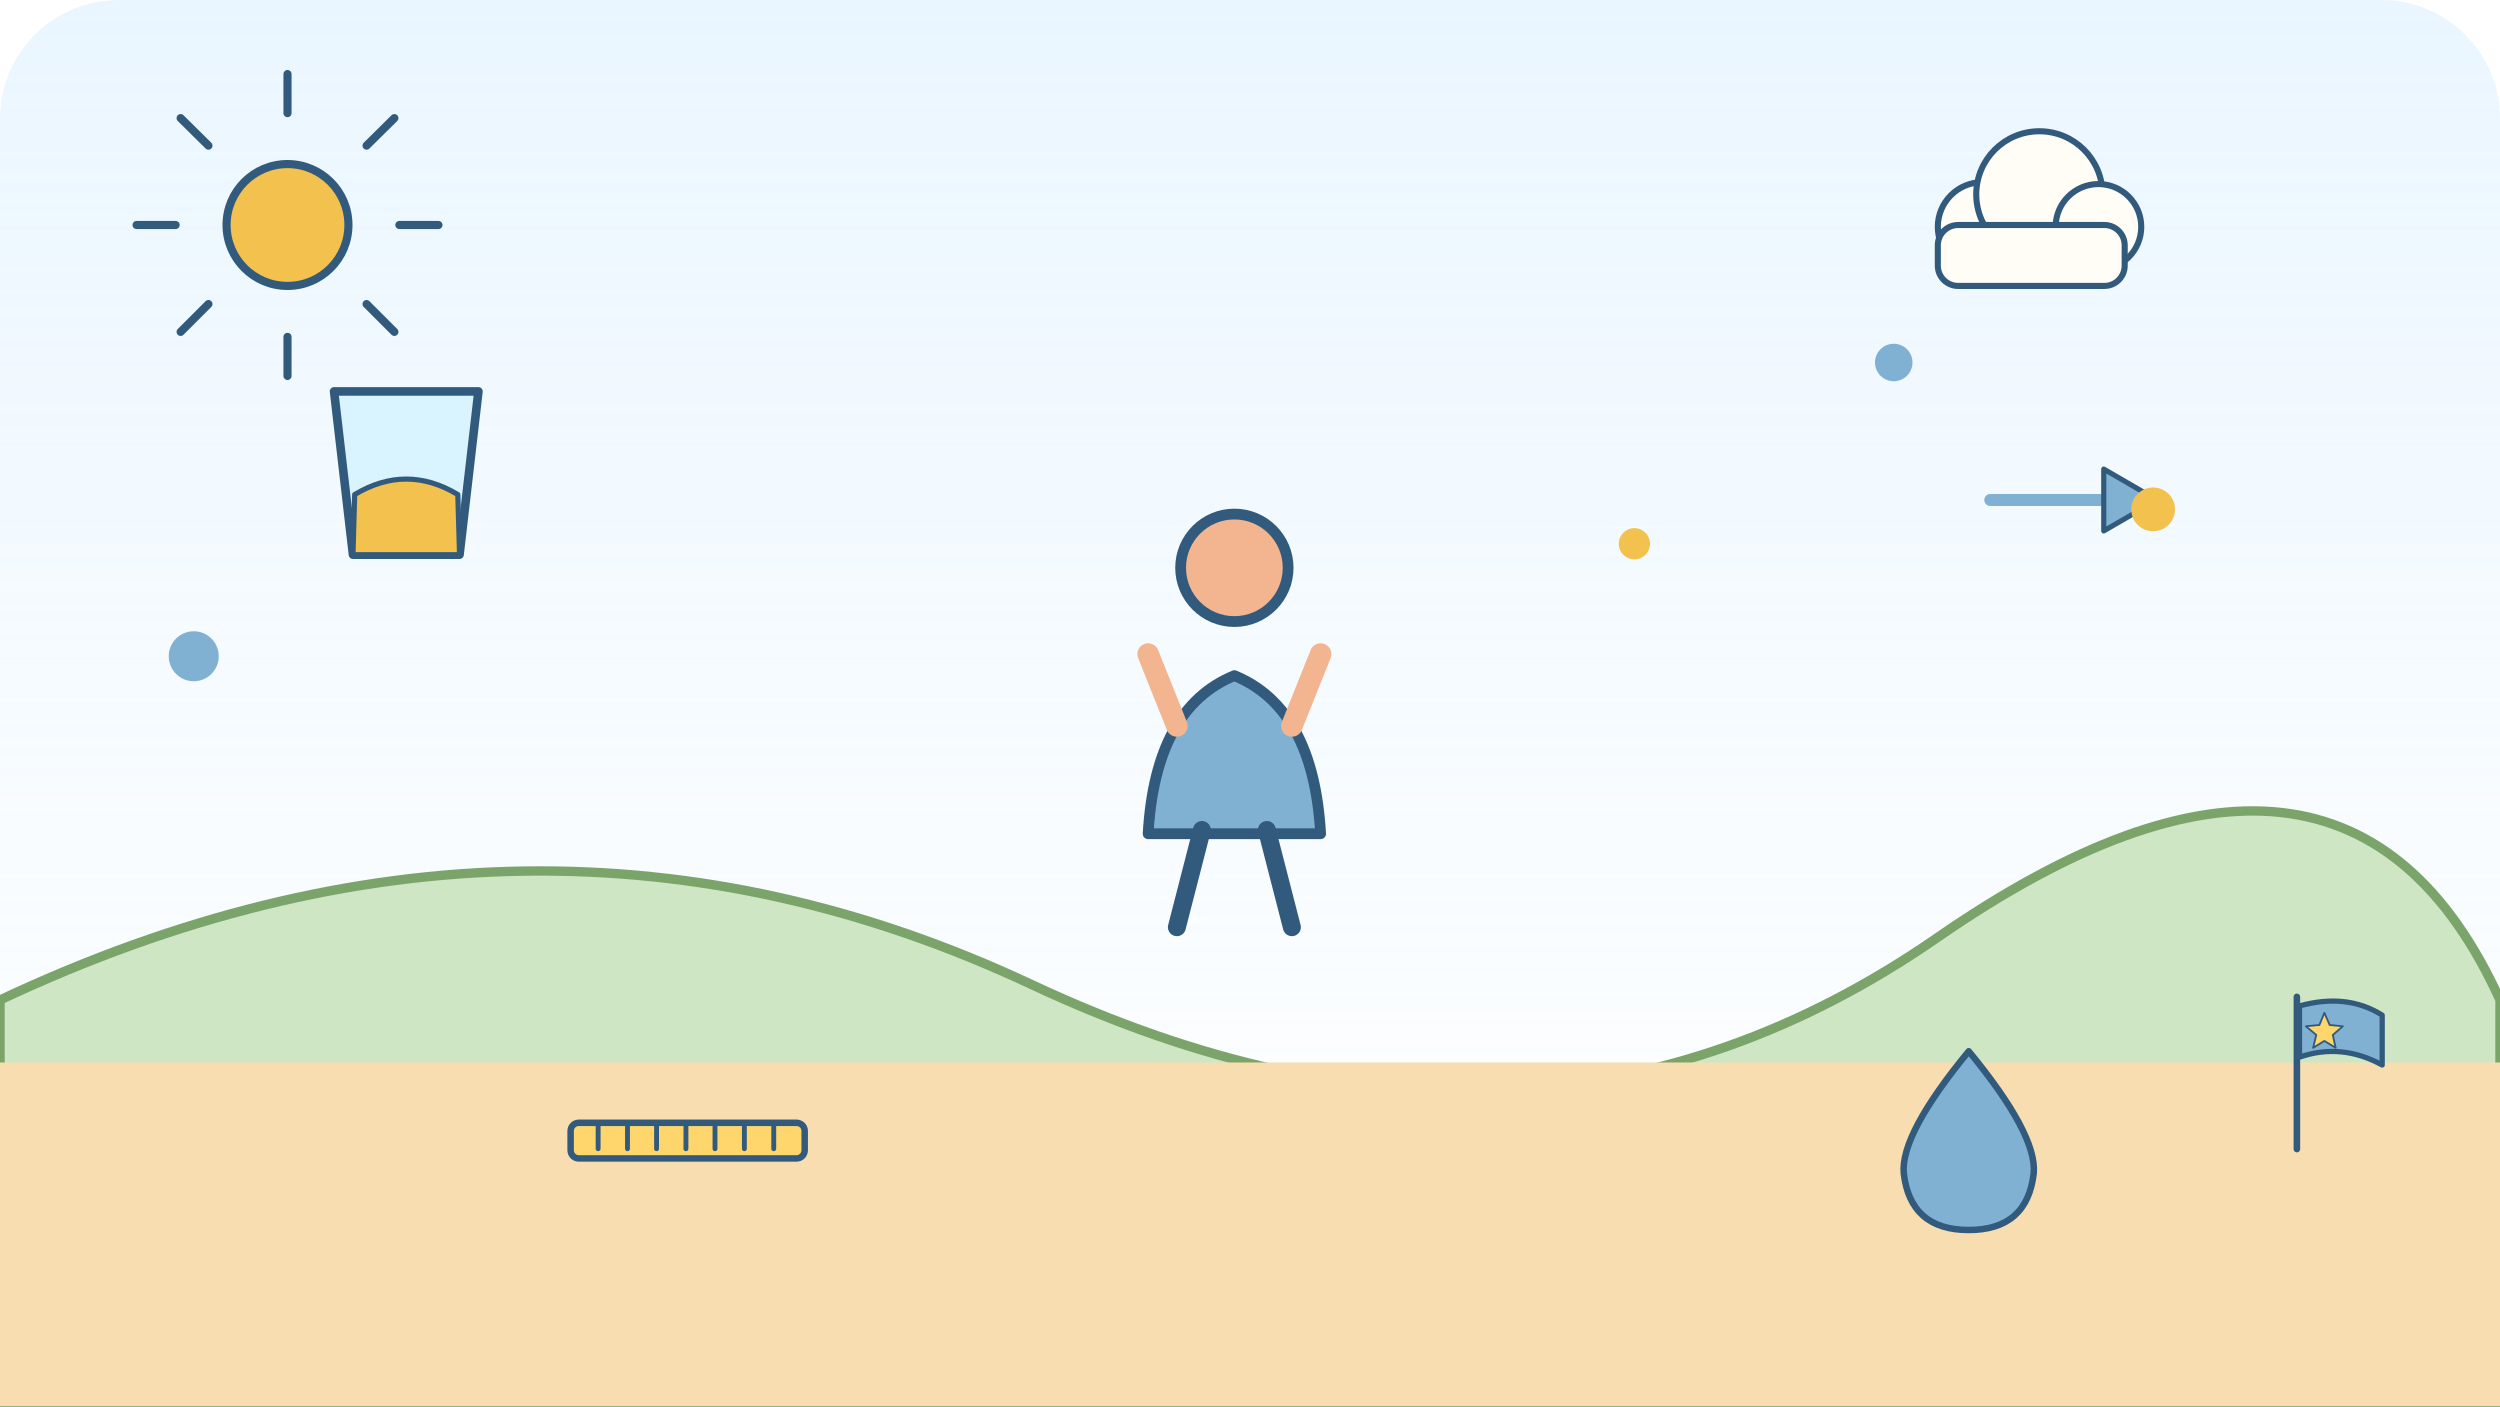
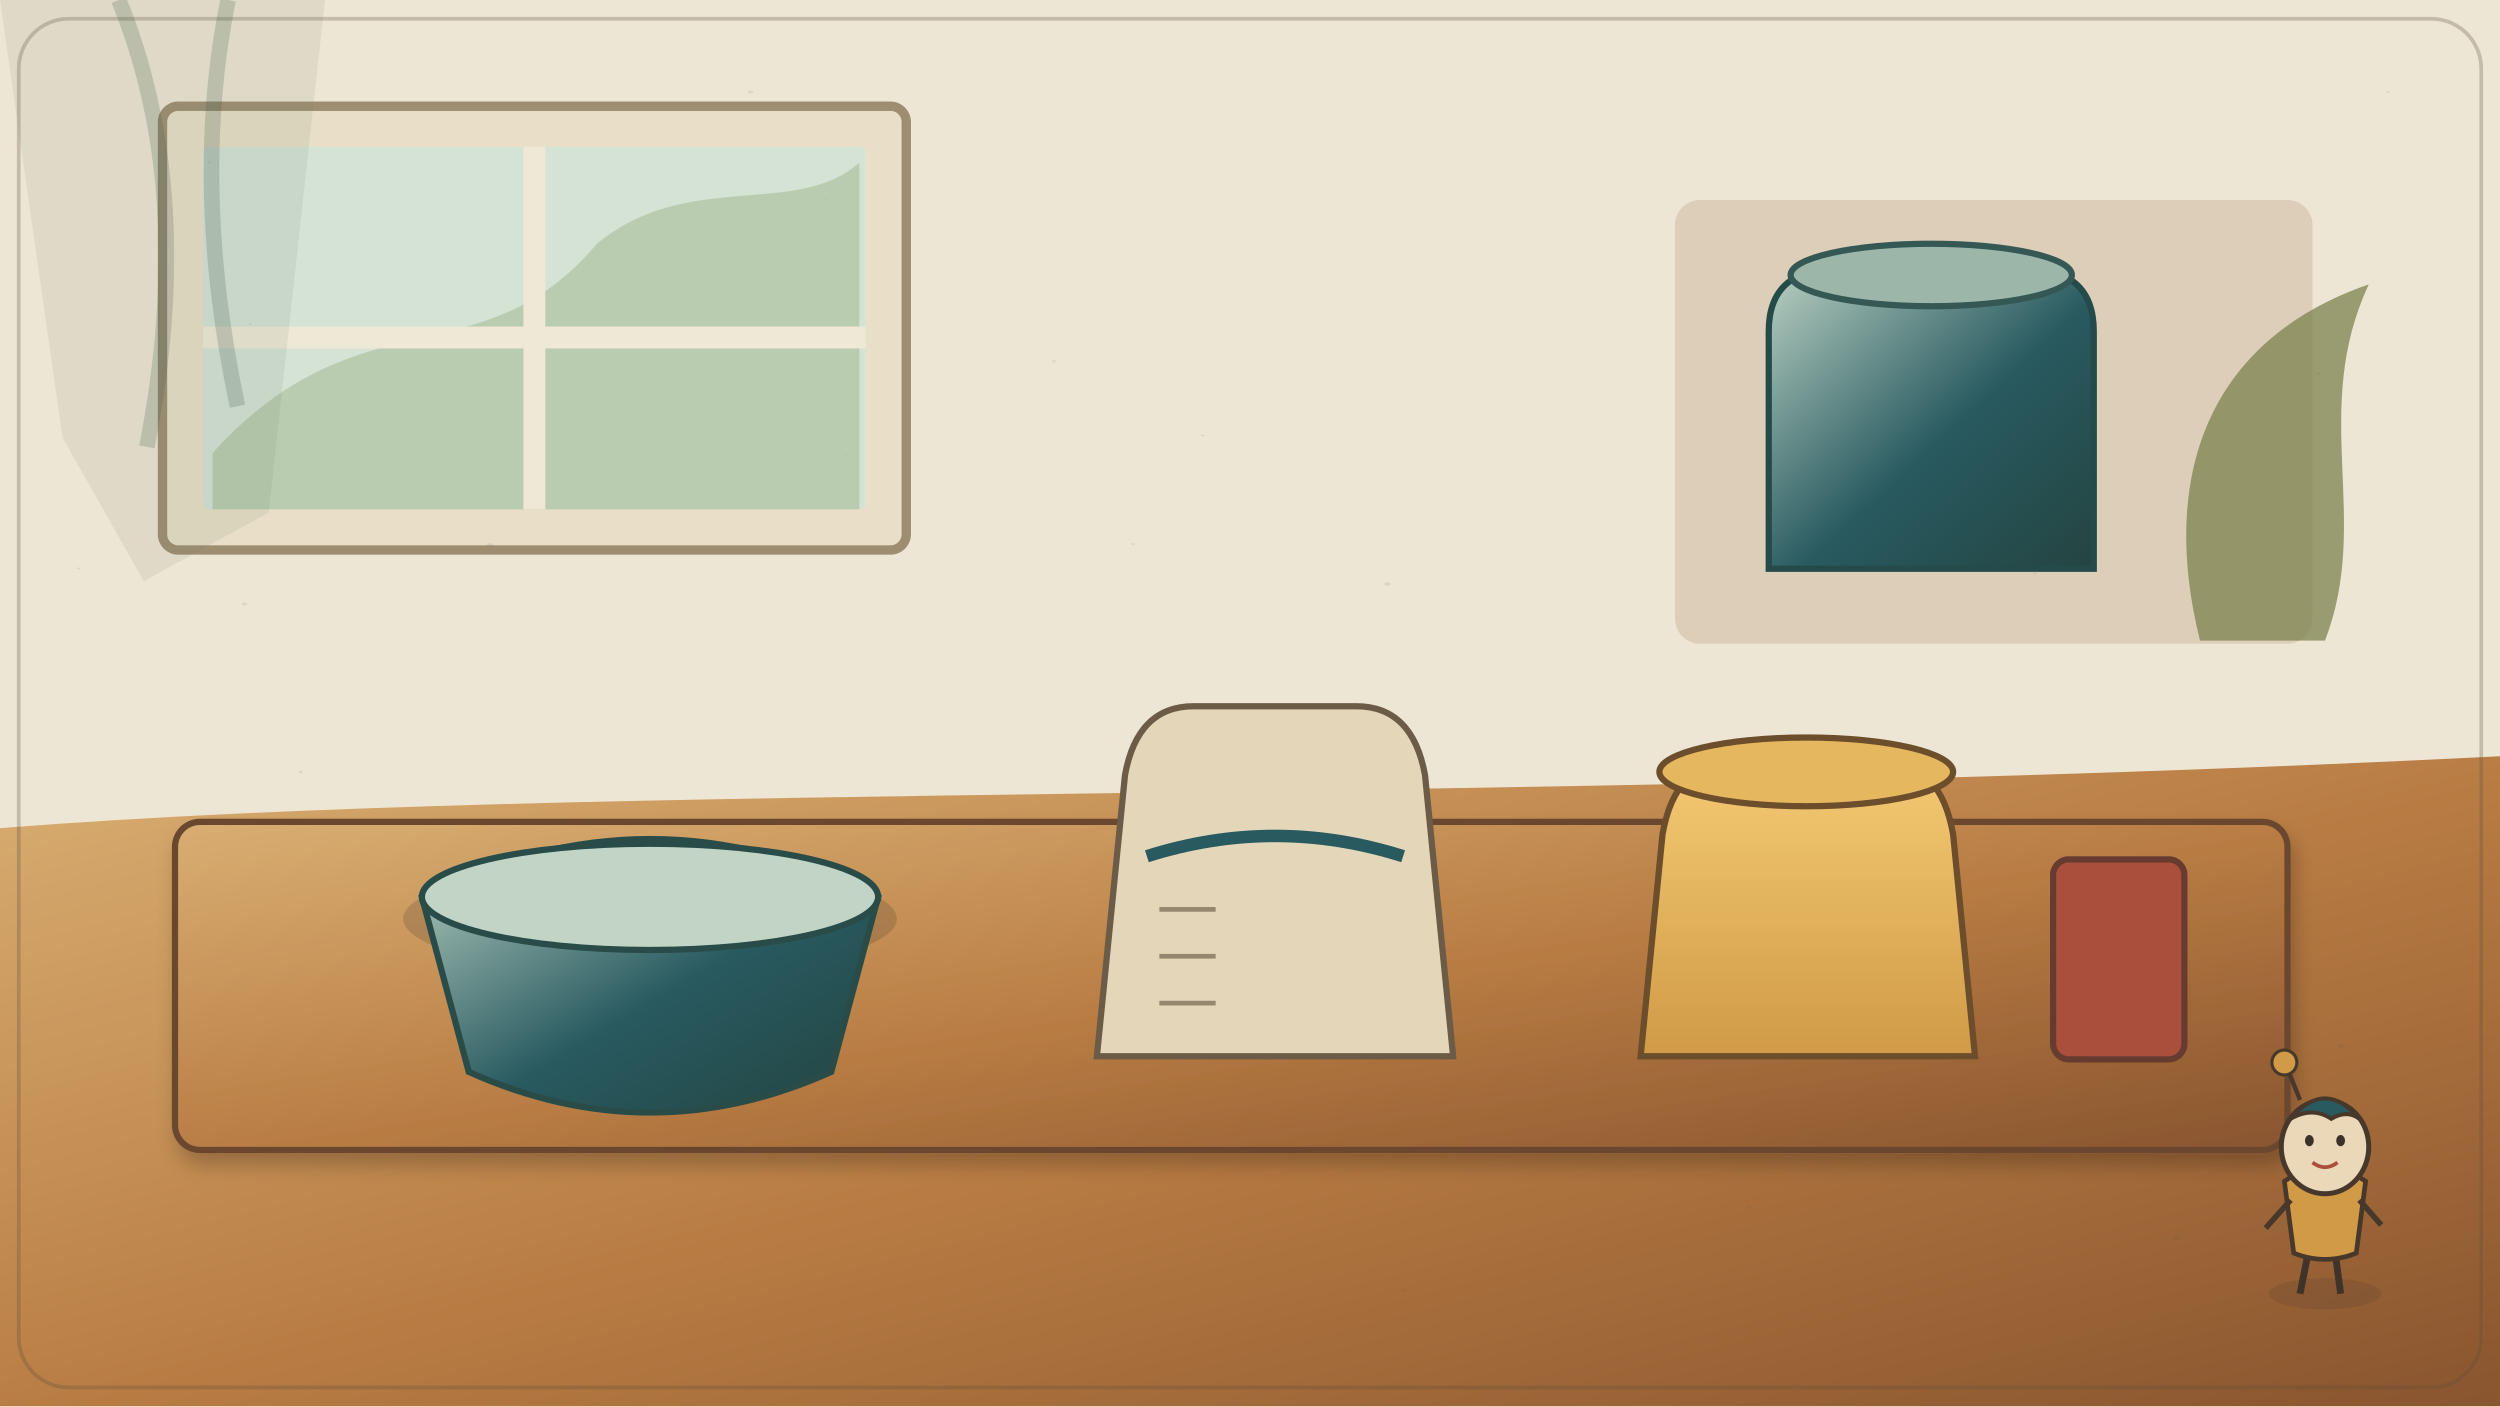
- <svg xmlns="http://www.w3.org/2000/svg" width="800" height="450" viewBox="0 0 800 450" role="img" aria-labelledby="title desc">
+ <svg xmlns="http://www.w3.org/2000/svg" width="800" height="450" viewBox="0 0 800 450">
  <defs>
    <linearGradient id="sky" x1="0" y1="0" x2="0" y2="1">
-       <stop offset="0" stop-color="#EAF6FF" />
-       <stop offset="1" stop-color="#FFFFFF" stop-opacity="0.72" />
+       <stop offset="0" stop-color="#fbf7ea" />
+       <stop offset="1" stop-color="#eee6d4" />
    </linearGradient>
+     <linearGradient id="wood" x1="0" y1="0" x2="1" y2="1">
+       <stop stop-color="#d9ae72" />
+       <stop offset=".52" stop-color="#b87c43" />
+       <stop offset="1" stop-color="#89552f" />
+     </linearGradient>
+     <linearGradient id="ceramic" x1="0" y1="0" x2="1" y2="1">
+       <stop stop-color="#b9d0c2" />
+       <stop offset=".55" stop-color="#285a60" />
+       <stop offset="1" stop-color="#244441" />
+     </linearGradient>
+     <linearGradient id="sun" x1="0" y1="0" x2="0" y2="1">
+       <stop stop-color="#f4ca73" />
+       <stop offset="1" stop-color="#d09a47" />
+     </linearGradient>
+     <filter id="shadow" x="-20%" y="-25%" width="140%" height="160%">
+       <feGaussianBlur in="SourceAlpha" stdDeviation="3" />
+       <feOffset dx="1.5" dy="4" result="o" />
+       <feComponentTransfer>
+         <feFuncA type="linear" slope=".22" />
+       </feComponentTransfer>
+       <feMerge>
+         <feMergeNode />
+         <feMergeNode in="SourceGraphic" />
+       </feMerge>
+     </filter>
  </defs>
-   <rect width="800" height="450" rx="38" fill="url(#sky)" />
-   <line x1="92.0" y1="36.2" x2="92.0" y2="23.7" stroke="#315A7D" stroke-width="2.6" stroke-linecap="round" />
-   <line x1="117.3" y1="46.6" x2="126.2" y2="37.8" stroke="#315A7D" stroke-width="2.6" stroke-linecap="round" />
-   <line x1="127.8" y1="72.0" x2="140.3" y2="72.0" stroke="#315A7D" stroke-width="2.6" stroke-linecap="round" />
-   <line x1="117.3" y1="97.3" x2="126.2" y2="106.2" stroke="#315A7D" stroke-width="2.6" stroke-linecap="round" />
-   <line x1="92.0" y1="107.8" x2="92.0" y2="120.3" stroke="#315A7D" stroke-width="2.6" stroke-linecap="round" />
-   <line x1="66.7" y1="97.3" x2="57.8" y2="106.2" stroke="#315A7D" stroke-width="2.6" stroke-linecap="round" />
-   <line x1="56.2" y1="72.0" x2="43.7" y2="72.0" stroke="#315A7D" stroke-width="2.6" stroke-linecap="round" />
-   <line x1="66.7" y1="46.6" x2="57.8" y2="37.8" stroke="#315A7D" stroke-width="2.6" stroke-linecap="round" />
-   <circle cx="92" cy="72" r="19.5" fill="#F2C14E" stroke="#315A7D" stroke-width="2.6" />
-   <circle cx="634.4" cy="72.6" r="14.3" fill="#FFFDF5" stroke="#315A7D" stroke-width="1.95" />
-   <circle cx="652.6" cy="62.2" r="20.2" fill="#FFFDF5" stroke="#315A7D" stroke-width="1.95" />
-   <circle cx="671.5" cy="72.6" r="13.7" fill="#FFFDF5" stroke="#315A7D" stroke-width="1.95" />
-   <rect x="620.1" y="72.0" width="59.8" height="19.5" rx="6.5" fill="#FFFDF5" stroke="#315A7D" stroke-width="1.95" />
-   <path d="M0 320 Q170 240 330 315 T620 300 T800 320 L800 450 L0 450 Z" fill="#CFE6C4" stroke="#7AA46A" stroke-width="3" stroke-linecap="round" stroke-linejoin="round" />
-   <rect x="0" y="340" width="800" height="110" rx="0" fill="#F8DDB0" stroke="none" stroke-width="0" />
-   <circle cx="395" cy="181.7" r="17.2" fill="#F2B58F" stroke="#315A7D" stroke-width="3.45" />
-   <path d="M367.4,266.8 Q369.7,226.55 395,216.2 Q420.3,226.55 422.6,266.8 Z" fill="#80B1D3" stroke="#315A7D" stroke-width="3.45" stroke-linecap="round" stroke-linejoin="round" />
-   <line x1="376.6" y1="232.3" x2="367.4" y2="209.3" stroke="#F2B58F" stroke-width="6.9" stroke-linecap="round" />
-   <line x1="413.4" y1="232.3" x2="422.6" y2="209.3" stroke="#F2B58F" stroke-width="6.9" stroke-linecap="round" />
-   <line x1="384.6" y1="265.6" x2="376.6" y2="296.7" stroke="#315A7D" stroke-width="5.75" stroke-linecap="round" />
-   <line x1="405.4" y1="265.6" x2="413.4" y2="296.7" stroke="#315A7D" stroke-width="5.75" stroke-linecap="round" />
-   <path d="M106.9,125.25 L153.1,125.25 L147.05,177.5 L112.95,177.5 Z" fill="#D9F3FF" stroke="#315A7D" stroke-width="2.75" stroke-linecap="round" stroke-linejoin="round" />
-   <path d="M113.5,158.25 Q130,148.35 146.5,158.25 L147.05,177.5 L112.95,177.5 Z" fill="#F2C14E" stroke="#315A7D" stroke-width="1.65" stroke-linecap="round" stroke-linejoin="round" />
-   <line x1="636.9" y1="160" x2="678.1" y2="160" stroke="#80B1D3" stroke-width="3.85" stroke-linecap="round" />
-   <polygon points="673.2,150.1 690.25,160 673.2,169.9" fill="#80B1D3" stroke="#315A7D" stroke-width="1.65" stroke-linejoin="round" />
-   <rect x="182.6" y="359.3" width="74.9" height="11.4" rx="2.6" fill="#FFD66B" stroke="#315A7D" stroke-width="2.08" />
-   <line x1="191.4" y1="359.3" x2="191.4" y2="367.6" stroke="#315A7D" stroke-width="1.56" stroke-linecap="round" />
-   <line x1="200.8" y1="359.3" x2="200.8" y2="367.6" stroke="#315A7D" stroke-width="1.56" stroke-linecap="round" />
-   <line x1="210.1" y1="359.3" x2="210.1" y2="367.6" stroke="#315A7D" stroke-width="1.56" stroke-linecap="round" />
-   <line x1="219.5" y1="359.3" x2="219.5" y2="367.6" stroke="#315A7D" stroke-width="1.56" stroke-linecap="round" />
-   <line x1="228.8" y1="359.3" x2="228.8" y2="367.6" stroke="#315A7D" stroke-width="1.56" stroke-linecap="round" />
-   <line x1="238.2" y1="359.3" x2="238.2" y2="367.6" stroke="#315A7D" stroke-width="1.56" stroke-linecap="round" />
-   <line x1="247.6" y1="359.3" x2="247.6" y2="367.6" stroke="#315A7D" stroke-width="1.56" stroke-linecap="round" />
-   <path d="M630,336.4 Q608.16,362.92 609.2,375.4 Q611.28,393.6 630,393.6 Q648.72,393.6 650.8,375.4 Q651.84,362.92 630,336.4 Z" fill="#80B1D3" stroke="#315A7D" stroke-width="2.08" stroke-linecap="round" stroke-linejoin="round" />
-   <circle cx="523" cy="174" r="5" fill="#F2C14E" stroke="none" stroke-width="0" />
-   <circle cx="606" cy="116" r="6" fill="#80B1D3" stroke="none" stroke-width="0" />
-   <circle cx="689" cy="163" r="7" fill="#F2C14E" stroke="none" stroke-width="0" />
-   <circle cx="62" cy="210" r="8" fill="#80B1D3" stroke="none" stroke-width="0" />
-   <line x1="735" y1="319.0" x2="735" y2="367.7" stroke="#315A7D" stroke-width="2.1" stroke-linecap="round" />
-   <path d="M735.84,321.9 Q750.96,317.7 762.3,324.84 L762.3,340.8 Q749.28,333.66 735.84,338.28 Z" fill="#80B1D3" stroke="#315A7D" stroke-width="1.68" stroke-linecap="round" stroke-linejoin="round" />
-   <polygon points="743.8,324.1 745.5,328.0 749.7,328.4 746.5,331.2 747.4,335.3 743.8,333.1 740.2,335.3 741.2,331.2 737.9,328.4 742.2,328.0" fill="#FFD66B" stroke="#315A7D" stroke-width="0.588" stroke-linejoin="round" />
+   <rect x="0" y="0" width="800" height="450" rx="0" fill="url(#sky)" stroke="none" stroke-width="1" />
+   <rect x="0" y="0" width="800" height="265" rx="0" fill="#eee6d4" stroke="none" stroke-width="1" />
+   <path d="M0 265 C190 250 480 258 800 242 L800 450 L0 450 Z" fill="url(#wood)" stroke="none" stroke-width="1" />
+   <rect x="52" y="34" width="238" height="142" rx="5" fill="#e9dfc9" stroke="#9e8d70" stroke-width="3" />
+   <rect x="65" y="47" width="212" height="116" rx="2" fill="#d5e3d5" stroke="none" stroke-width="1" />
+   <path d="M68 145 C115 93 154 122 191 78 C220 54 255 70 275 52 L275 163 L68 163 Z" fill="#a9bf99" stroke="none" stroke-width="1" opacity=".62" />
+   <line x1="171" y1="47" x2="171" y2="163" stroke="#efe8d7" stroke-width="7" />
+   <line x1="65" y1="108" x2="277" y2="108" stroke="#efe8d7" stroke-width="7" />
+   <rect x="536" y="64" width="204" height="142" rx="8" fill="#8c5e38" stroke="none" stroke-width="1" opacity=".18" />
+   <path d="M566 182 L566 106 Q566 86 588 86 L648 86 Q670 86 670 106 L670 182 Z" fill="url(#ceramic)" stroke="#244a49" stroke-width="2" />
+   <ellipse cx="618" cy="88" rx="45" ry="10" fill="#9db6aa" stroke="#355854" stroke-width="2" />
+   <path d="M704 205 C691 153 706 109 758 91 C739 132 759 166 744 205 Z" fill="#78804b" stroke="none" stroke-width="1" opacity=".72" />
+   <ellipse cx="107.8" cy="295" rx="0.9" ry="0.5" fill="#4b493f" stroke="none" stroke-width="1" opacity=".10" />
+   <ellipse cx="736.7" cy="376.1" rx="1" ry="0.6" fill="#4b493f" stroke="none" stroke-width="1" opacity=".10" />
+   <ellipse cx="651.2" cy="183.5" rx="0.5" ry="0.3" fill="#4b493f" stroke="none" stroke-width="1" opacity=".10" />
+   <ellipse cx="232.7" cy="402.3" rx="0.4" ry="0.2" fill="#4b493f" stroke="none" stroke-width="1" opacity=".10" />
+   <ellipse cx="742" cy="119.5" rx="0.5" ry="0.3" fill="#4b493f" stroke="none" stroke-width="1" opacity=".10" />
+   <ellipse cx="66.8" cy="51.9" rx="0.5" ry="0.3" fill="#4b493f" stroke="none" stroke-width="1" opacity=".10" />
+   <ellipse cx="264.4" cy="63.5" rx="0.4" ry="0.2" fill="#4b493f" stroke="none" stroke-width="1" opacity=".10" />
+   <ellipse cx="696.5" cy="396.2" rx="1" ry="0.6" fill="#4b493f" stroke="none" stroke-width="1" opacity=".10" />
+   <ellipse cx="57.1" cy="346.3" rx="0.6" ry="0.3" fill="#4b493f" stroke="none" stroke-width="1" opacity=".10" />
+   <ellipse cx="296.9" cy="284.6" rx="0.8" ry="0.4" fill="#4b493f" stroke="none" stroke-width="1" opacity=".10" />
+   <ellipse cx="87.4" cy="277.4" rx="0.6" ry="0.4" fill="#4b493f" stroke="none" stroke-width="1" opacity=".10" />
+   <ellipse cx="362.6" cy="174.1" rx="0.6" ry="0.3" fill="#4b493f" stroke="none" stroke-width="1" opacity=".10" />
+   <ellipse cx="337.3" cy="115.6" rx="0.6" ry="0.4" fill="#4b493f" stroke="none" stroke-width="1" opacity=".10" />
+   <ellipse cx="676.3" cy="310.9" rx="0.5" ry="0.3" fill="#4b493f" stroke="none" stroke-width="1" opacity=".10" />
+   <ellipse cx="346.7" cy="360.2" rx="0.6" ry="0.3" fill="#4b493f" stroke="none" stroke-width="1" opacity=".10" />
+   <ellipse cx="271" cy="299.7" rx="1" ry="0.5" fill="#4b493f" stroke="none" stroke-width="1" opacity=".10" />
+   <ellipse cx="156.8" cy="174.3" rx="1" ry="0.5" fill="#4b493f" stroke="none" stroke-width="1" opacity=".10" />
+   <ellipse cx="270.6" cy="145.5" rx="0.4" ry="0.2" fill="#4b493f" stroke="none" stroke-width="1" opacity=".10" />
+   <ellipse cx="449.1" cy="412.9" rx="0.7" ry="0.4" fill="#4b493f" stroke="none" stroke-width="1" opacity=".10" />
+   <ellipse cx="321.3" cy="264.9" rx="0.4" ry="0.2" fill="#4b493f" stroke="none" stroke-width="1" opacity=".10" />
+   <ellipse cx="172.3" cy="402.7" rx="0.4" ry="0.2" fill="#4b493f" stroke="none" stroke-width="1" opacity=".10" />
+   <ellipse cx="671.7" cy="328.8" rx="0.6" ry="0.3" fill="#4b493f" stroke="none" stroke-width="1" opacity=".10" />
+   <ellipse cx="240.2" cy="29.4" rx="0.9" ry="0.5" fill="#4b493f" stroke="none" stroke-width="1" opacity=".10" />
+   <ellipse cx="536.5" cy="349.3" rx="0.9" ry="0.5" fill="#4b493f" stroke="none" stroke-width="1" opacity=".10" />
+   <ellipse cx="335" cy="322.7" rx="0.8" ry="0.5" fill="#4b493f" stroke="none" stroke-width="1" opacity=".10" />
+   <ellipse cx="384.9" cy="139.3" rx="0.6" ry="0.3" fill="#4b493f" stroke="none" stroke-width="1" opacity=".10" />
+   <ellipse cx="80.1" cy="103.7" rx="0.5" ry="0.3" fill="#4b493f" stroke="none" stroke-width="1" opacity=".10" />
+   <ellipse cx="764.2" cy="29.4" rx="0.6" ry="0.3" fill="#4b493f" stroke="none" stroke-width="1" opacity=".10" />
+   <ellipse cx="78.2" cy="193.3" rx="0.9" ry="0.5" fill="#4b493f" stroke="none" stroke-width="1" opacity=".10" />
+   <ellipse cx="640.8" cy="112.5" rx="0.5" ry="0.3" fill="#4b493f" stroke="none" stroke-width="1" opacity=".10" />
+   <ellipse cx="96.2" cy="247.1" rx="0.7" ry="0.4" fill="#4b493f" stroke="none" stroke-width="1" opacity=".10" />
+   <ellipse cx="444" cy="186.9" rx="1" ry="0.6" fill="#4b493f" stroke="none" stroke-width="1" opacity=".10" />
+   <ellipse cx="749.2" cy="334.7" rx="1.1" ry="0.6" fill="#4b493f" stroke="none" stroke-width="1" opacity=".10" />
+   <ellipse cx="559.7" cy="386.4" rx="0.9" ry="0.5" fill="#4b493f" stroke="none" stroke-width="1" opacity=".10" />
+   <ellipse cx="25.2" cy="181.9" rx="0.6" ry="0.3" fill="#4b493f" stroke="none" stroke-width="1" opacity=".10" />
+   <ellipse cx="770.3" cy="418.8" rx="0.8" ry="0.4" fill="#4b493f" stroke="none" stroke-width="1" opacity=".10" />
+   <rect x="56" y="263" width="676" height="105" rx="8" fill="url(#wood)" stroke="#6b472d" stroke-width="2" filter="url(#shadow)" />
+   <ellipse cx="208" cy="294" rx="79" ry="18" fill="#3f3328" stroke="none" stroke-width="1" opacity=".2" />
+   <path d="M135 287 Q208 250 281 287 L266 343 Q208 369 150 343 Z" fill="url(#ceramic)" stroke="#294c49" stroke-width="2" />
+   <ellipse cx="208" cy="287" rx="73" ry="17" fill="#c2d4c5" stroke="#294c49" stroke-width="2" />
+   <path d="M351 338 L360 248 Q364 226 382 226 L434 226 Q452 226 456 248 L465 338 Z" fill="#e4d6b9" stroke="#6b5b47" stroke-width="2" />
+   <path d="M367 274 Q408 261 449 274" fill="none" stroke="#285a60" stroke-width="4" />
+   <path d="M525 338 L532 267 Q536 244 554 244 L603 244 Q621 244 625 267 L632 338 Z" fill="url(#sun)" stroke="#6c4d2c" stroke-width="2" />
+   <ellipse cx="578" cy="247" rx="47" ry="11" fill="#e5b75f" stroke="#6c4d2c" stroke-width="2" />
+   <rect x="657" y="275" width="42" height="64" rx="5" fill="#a94f3c" stroke="#683b31" stroke-width="2" />
+   <line x1="371" y1="291" x2="389" y2="291" stroke="#74664f" stroke-width="1.5" opacity=".7" />
+   <line x1="371" y1="306" x2="389" y2="306" stroke="#74664f" stroke-width="1.5" opacity=".7" />
+   <line x1="371" y1="321" x2="389" y2="321" stroke="#74664f" stroke-width="1.5" opacity=".7" />
+   <g transform="translate(744 357) scale(-1 1)" aria-hidden="true">
+     <ellipse cx="0" cy="57" rx="18" ry="5" fill="#4a382c" stroke="none" stroke-width="1" opacity=".18" />
+     <line x1="-3" y1="42" x2="-5" y2="57" stroke="#3f332a" stroke-width="2.2" />
+     <line x1="5" y1="42" x2="8" y2="57" stroke="#3f332a" stroke-width="2.2" />
+     <path d="M-13 21 Q0 12 13 21 L10 44 Q0 48 -10 44 Z" fill="#d09a47" stroke="#47382b" stroke-width="1.5" />
+     <line x1="11" y1="27" x2="19" y2="36" stroke="#47382b" stroke-width="1.8" />
+     <line x1="-11" y1="27" x2="-18" y2="35" stroke="#47382b" stroke-width="1.8" />
+     <ellipse cx="0" cy="10" rx="14" ry="15" fill="#ead8b8" stroke="#47382b" stroke-width="1.6" />
+     <ellipse cx="-5" cy="8" rx="1.4" ry="1.8" fill="#3c3229" stroke="none" stroke-width="1" />
+     <ellipse cx="5" cy="8" rx="1.4" ry="1.8" fill="#3c3229" stroke="none" stroke-width="1" />
+     <path d="M-4 15 Q0 18 4 15" fill="none" stroke="#a94f3c" stroke-width="1.2" />
+     <path d="M-11 1 Q0 -12 11 1 Q4 -3 -2 1 Q-7 -2 -11 1 Z" fill="#285a60" stroke="#47382b" stroke-width="1.3" />
+     <line x1="8" y1="-5" x2="12" y2="-15" stroke="#47382b" stroke-width="1.4" />
+     <ellipse cx="13" cy="-17" rx="4" ry="4" fill="#d09a47" stroke="#47382b" stroke-width="1" />
+   </g>
+   <rect x="6" y="6" width="788" height="438" rx="16" fill="none" stroke="#5b4a38" stroke-width="1.2" opacity=".28" />
+   <g id="catalog-composition-frame">
+     <g aria-hidden="true">
+       <path d="M0 0h104l-18 164-40 22L20 140Z" fill="#6e7f68" opacity=".12" />
+       <path d="M38 0q25 61 9 143M73 0q-12 59 3 130" fill="none" stroke="#42594e" stroke-width="5" opacity=".22" />
+     </g>
+   </g>
</svg>
